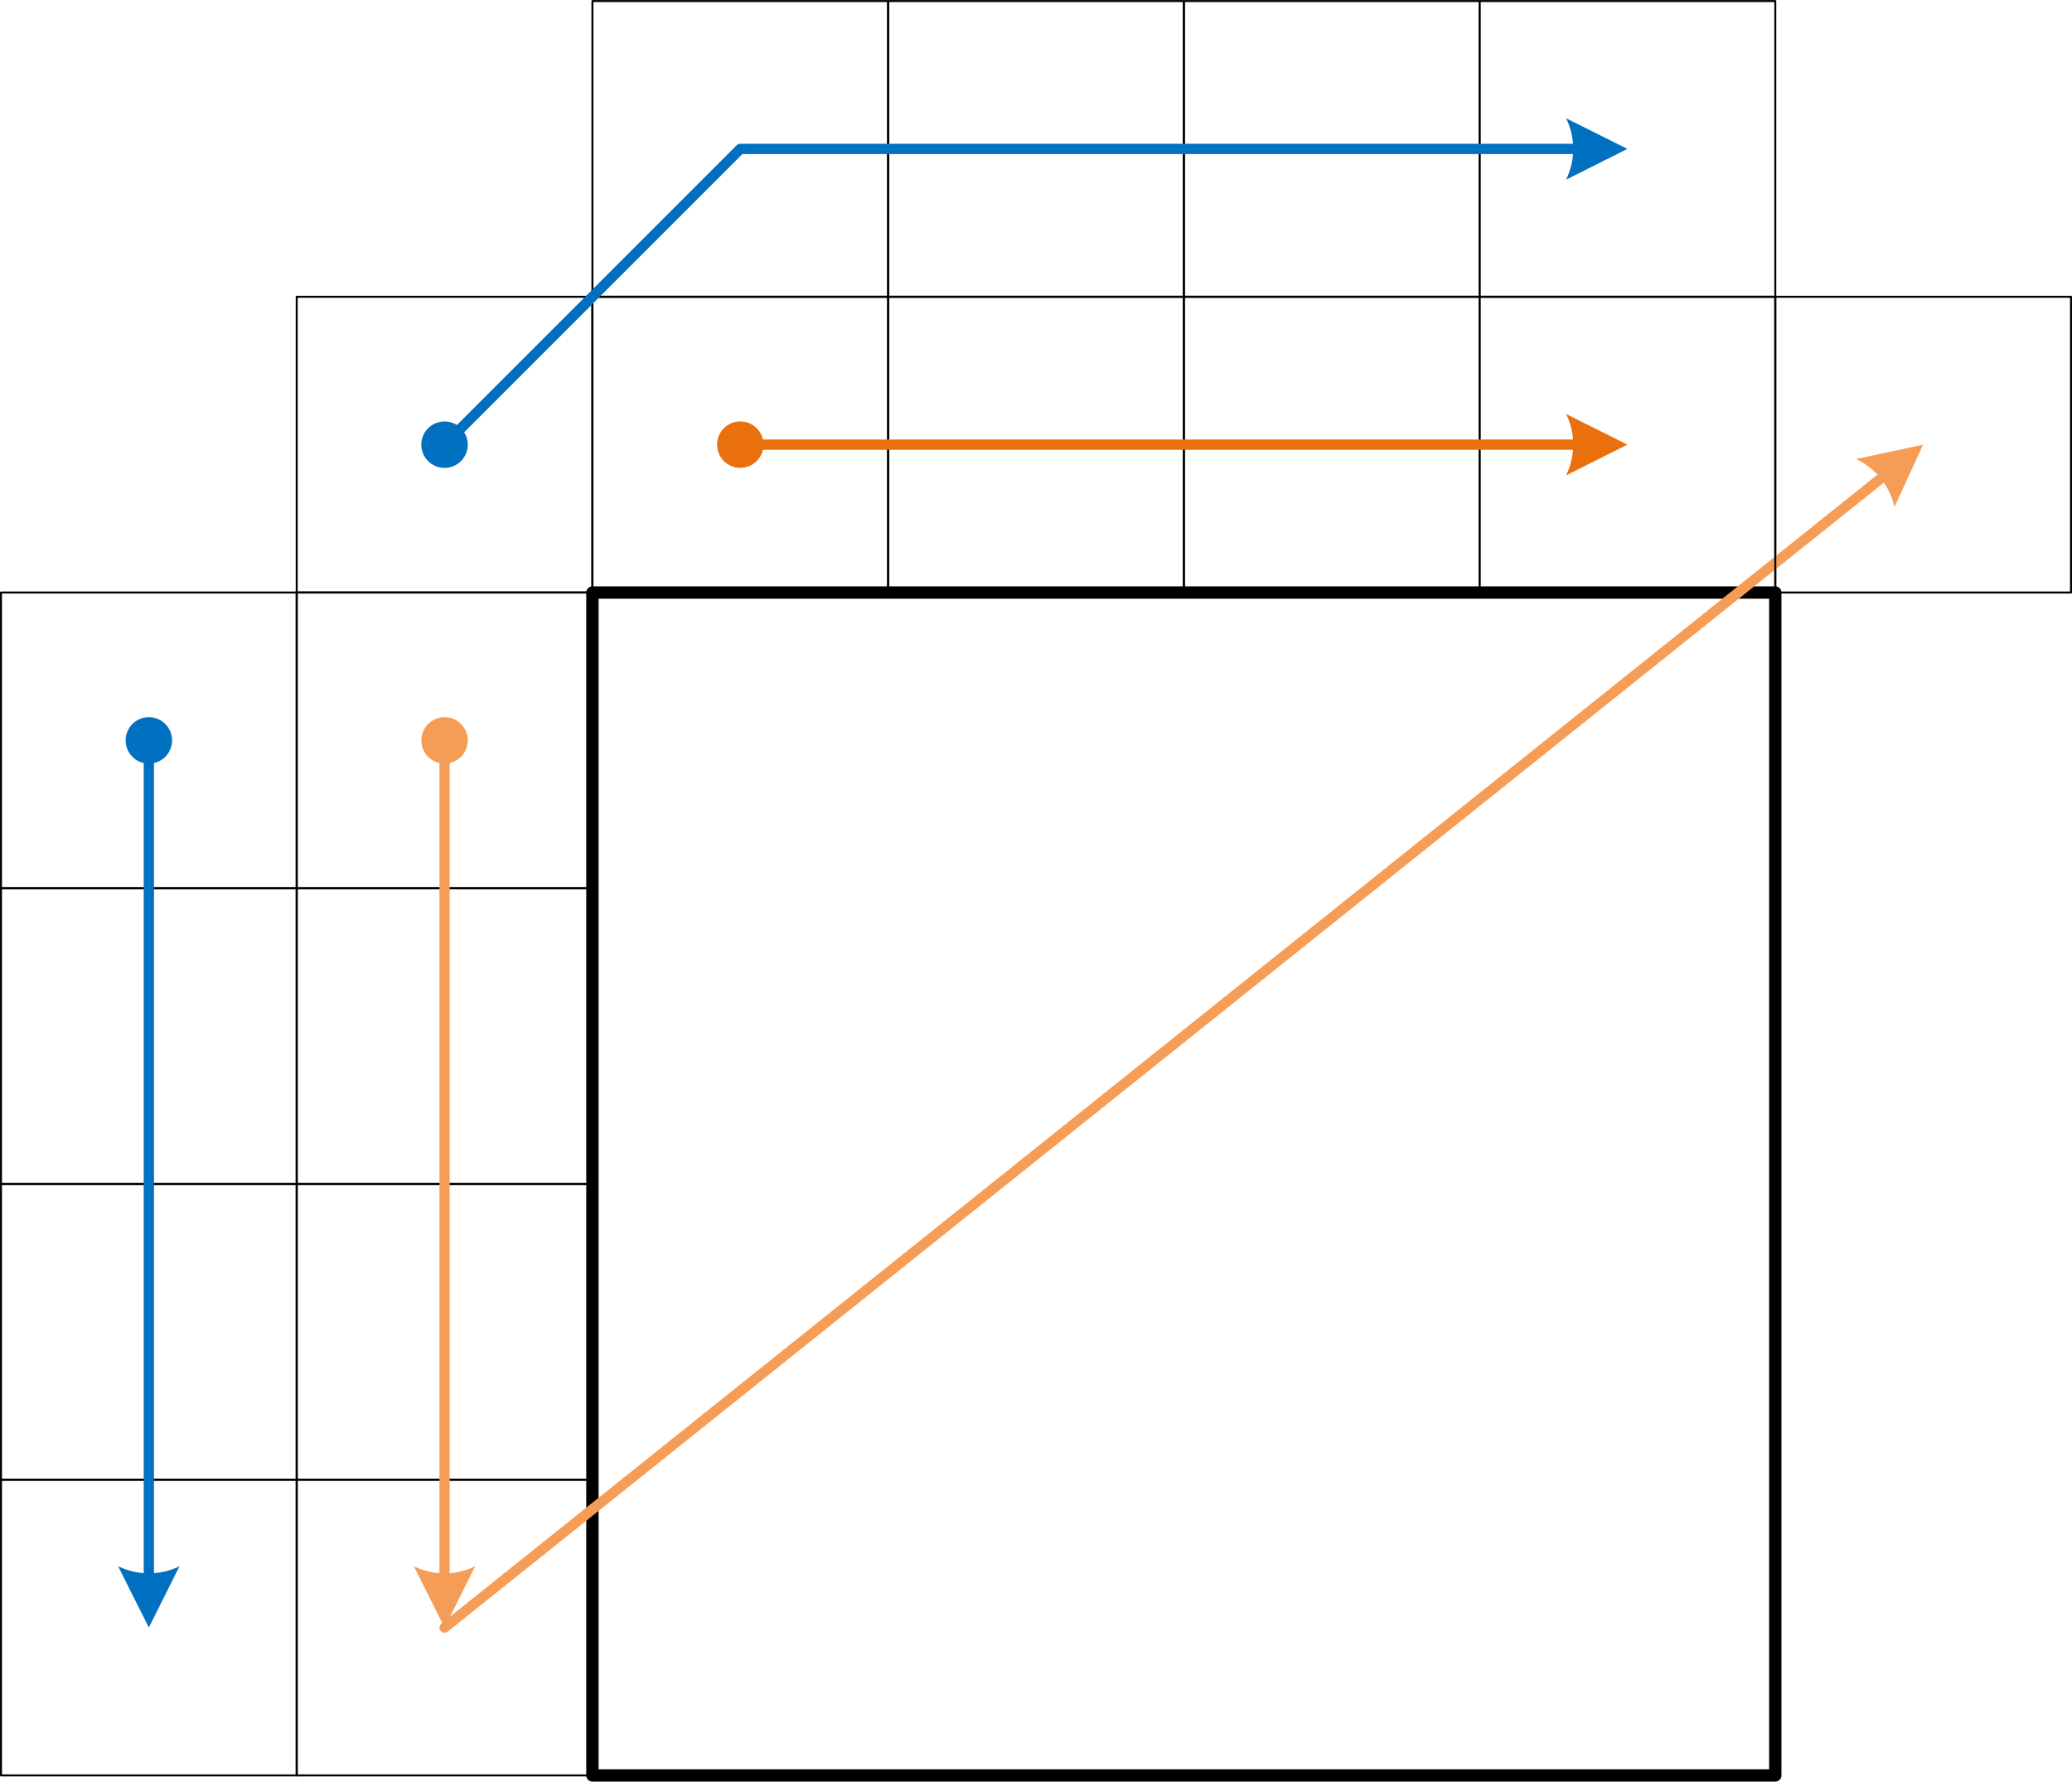
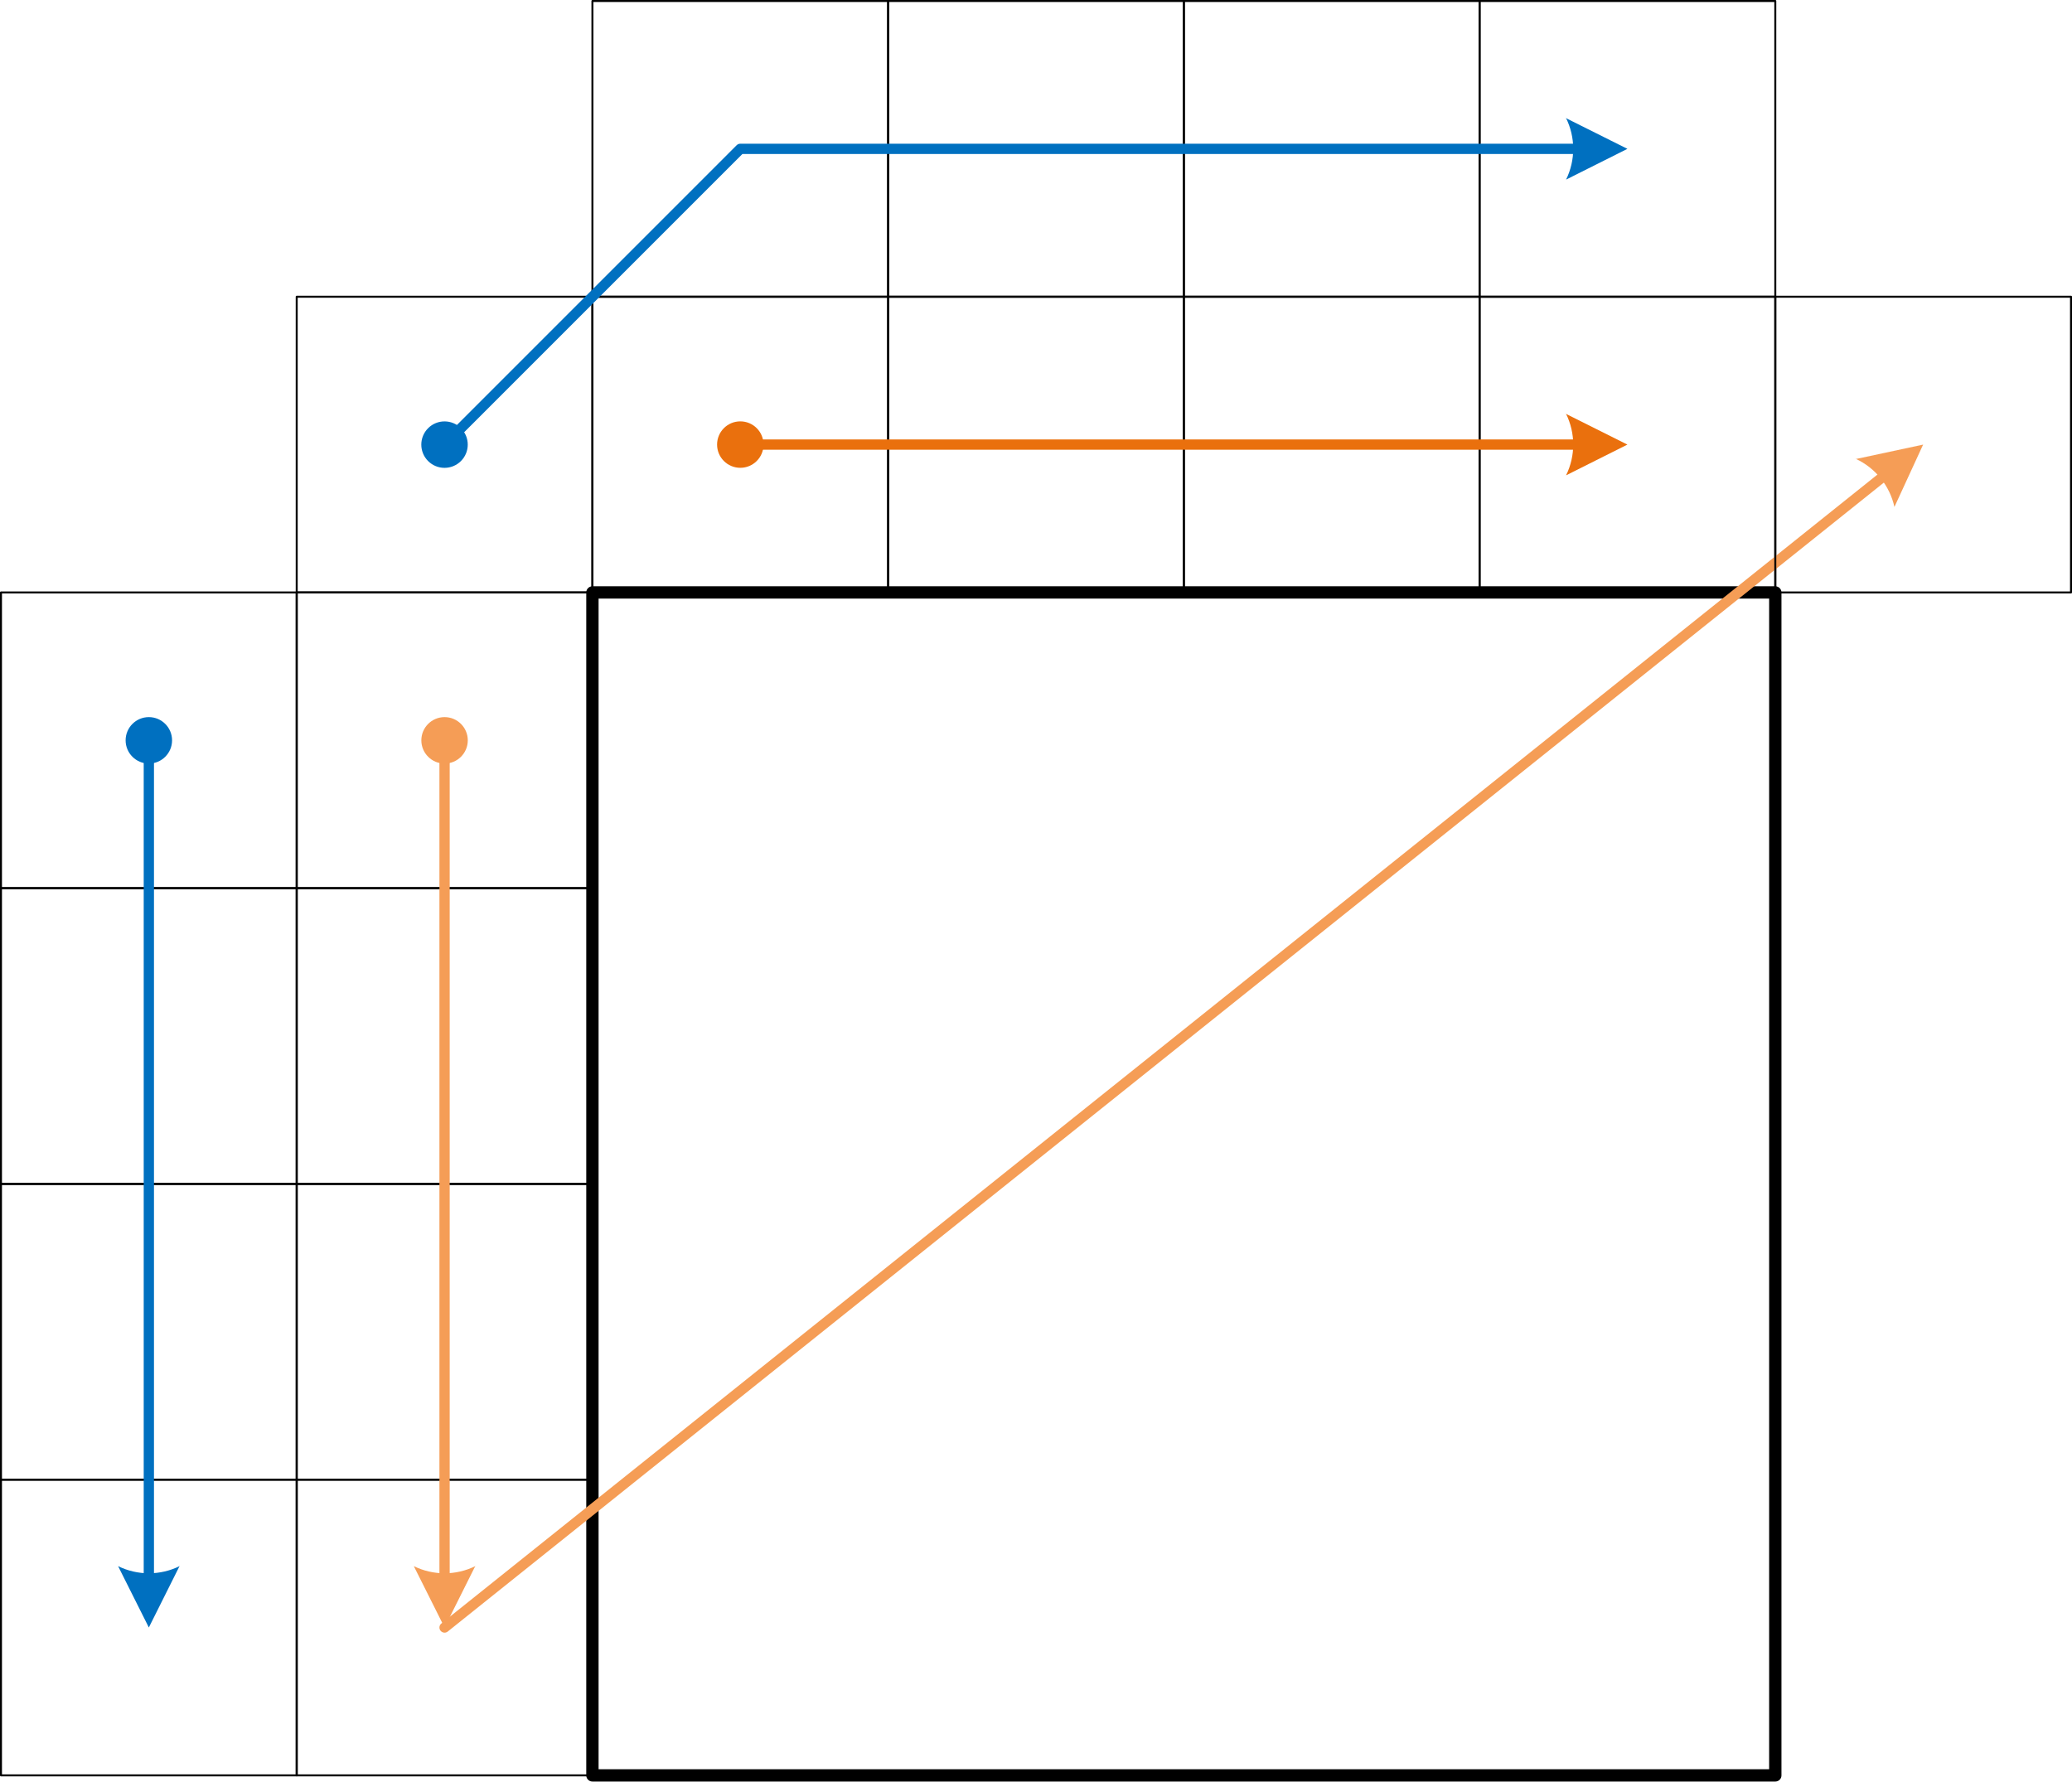
- <svg xmlns="http://www.w3.org/2000/svg" xmlns:ns1="http://schemas.microsoft.com/visio/2003/SVGExtensions/" xmlns:xlink="http://www.w3.org/1999/xlink" width="3.503in" height="3.012in" viewBox="0 0 252.24 216.87" xml:space="preserve" color-interpolation-filters="sRGB" class="st10">
-   <ns1:documentProperties ns1:langID="1033" ns1:viewMarkup="false" />
-   <style type="text/css">
- 	
- 		.st1 {fill:none;stroke:#000000;stroke-linecap:round;stroke-linejoin:round;stroke-width:1.5}
- 		.st2 {fill:none;stroke:#000000;stroke-linecap:round;stroke-linejoin:round;stroke-width:0.24}
- 		.st3 {marker-end:url(#mrkr5-45);marker-start:url(#mrkr10-43);stroke:#ea700d;stroke-linecap:round;stroke-linejoin:round;stroke-width:1.25}
- 		.st4 {fill:#ea700d;fill-opacity:1;stroke:#ea700d;stroke-opacity:1;stroke-width:0.332}
- 		.st5 {marker-end:url(#mrkr5-54);marker-start:url(#mrkr10-52);stroke:#f59d56;stroke-linecap:round;stroke-linejoin:round;stroke-width:1.25}
- 		.st6 {fill:#f59d56;fill-opacity:1;stroke:#f59d56;stroke-opacity:1;stroke-width:0.332}
- 		.st7 {marker-end:url(#mrkr5-54);stroke:#f59d56;stroke-linecap:round;stroke-linejoin:round;stroke-width:1.25}
- 		.st8 {marker-end:url(#mrkr5-70);marker-start:url(#mrkr10-68);stroke:#0070c0;stroke-linecap:round;stroke-linejoin:round;stroke-width:1.25}
- 		.st9 {fill:#0070c0;fill-opacity:1;stroke:#0070c0;stroke-opacity:1;stroke-width:0.332}
- 		.st10 {fill:none;fill-rule:evenodd;font-size:12px;overflow:visible;stroke-linecap:square;stroke-miterlimit:3}
- 	
- 	</style>
+ <svg xmlns="http://www.w3.org/2000/svg" xmlns:xlink="http://www.w3.org/1999/xlink" width="336.32" height="289.16" class="st10" color-interpolation-filters="sRGB" viewBox="0 0 252.24 216.87" xml:space="preserve">
+   <style type="text/css">.st1,.st2{fill:none;stroke:#000;stroke-linecap:round;stroke-linejoin:round;stroke-width:1.5}.st2{stroke-width:.24}.st3,.st4{stroke:#ea700d}.st3{marker-end:url(#mrkr5-45);marker-start:url(#mrkr10-43);stroke-linecap:round;stroke-linejoin:round;stroke-width:1.25}.st4{fill:#ea700d;fill-opacity:1;stroke-opacity:1;stroke-width:.332}.st5{marker-end:url(#mrkr5-54);marker-start:url(#mrkr10-52);stroke-linecap:round;stroke-linejoin:round;stroke-width:1.25}.st5,.st6,.st7{stroke:#f59d56}.st6{fill:#f59d56;fill-opacity:1;stroke-opacity:1;stroke-width:.332}.st7{marker-end:url(#mrkr5-54);stroke-linecap:round;stroke-linejoin:round;stroke-width:1.25}.st8,.st9{stroke:#0070c0}.st8{marker-end:url(#mrkr5-70);marker-start:url(#mrkr10-68);stroke-linecap:round;stroke-linejoin:round;stroke-width:1.25}.st9{fill:#0070c0;fill-opacity:1;stroke-opacity:1;stroke-width:.332}.st10{fill:none;fill-rule:evenodd;font-size:12px;overflow:visible;stroke-linecap:square;stroke-miterlimit:3}</style>
  <defs id="Markers">
    <g id="lend10">
-       <path d="M 0 0.75 C -0.414 0.75 -0.75 0.414 -0.75 0 -0.75 -0.414 -0.414 -0.75 0 -0.75 0.414 -0.75 0.75 -0.414 0.75 0 0.75 0.414 0.414 0.75 0 0.75 Z " style="stroke:none" />
+       <path d="M 0 0.75 C -0.414 0.75 -0.75 0.414 -0.75 0 -0.75 -0.414 -0.414 -0.75 0 -0.75 0.414 -0.75 0.75 -0.414 0.75 0 0.75 0.414 0.414 0.75 0 0.75 Z" style="stroke:none" />
    </g>
-     <marker id="mrkr10-43" class="st4" ns1:arrowType="10" ns1:arrowSize="2" ns1:setback="1.974" refX="1.974" orient="auto" markerUnits="strokeWidth" overflow="visible">
-       <use xlink:href="#lend10" transform="scale(3.016) " />
+     <marker id="mrkr10-43" class="st4" markerUnits="strokeWidth" orient="auto" overflow="visible" refX="1.974">
+       <use transform="scale(3.016)" xlink:href="#lend10" />
    </marker>
    <g id="lend5">
-       <path d="M 2 1 L 0 0 L 1.981 -0.993 C 1.672 -0.365 1.673 0.373 1.985 1 " style="stroke:none" />
+       <path d="M 2 1 L 0 0 L 1.981 -0.993 C 1.672 -0.365 1.673 0.373 1.985 1" style="stroke:none" />
    </g>
-     <marker id="mrkr5-45" class="st4" ns1:arrowType="5" ns1:arrowSize="2" ns1:setback="5.278" refX="-5.278" orient="auto" markerUnits="strokeWidth" overflow="visible">
-       <use xlink:href="#lend5" transform="scale(-3.016,-3.016) " />
+     <marker id="mrkr5-45" class="st4" markerUnits="strokeWidth" orient="auto" overflow="visible" refX="-5.278">
+       <use transform="scale(-3.016,-3.016)" xlink:href="#lend5" />
    </marker>
-     <marker id="mrkr10-52" class="st6" ns1:arrowType="10" ns1:arrowSize="2" ns1:setback="1.974" refX="1.974" orient="auto" markerUnits="strokeWidth" overflow="visible">
-       <use xlink:href="#lend10" transform="scale(3.016) " />
+     <marker id="mrkr10-52" class="st6" markerUnits="strokeWidth" orient="auto" overflow="visible" refX="1.974">
+       <use transform="scale(3.016)" xlink:href="#lend10" />
    </marker>
-     <marker id="mrkr5-54" class="st6" ns1:arrowType="5" ns1:arrowSize="2" ns1:setback="5.278" refX="-5.278" orient="auto" markerUnits="strokeWidth" overflow="visible">
-       <use xlink:href="#lend5" transform="scale(-3.016,-3.016) " />
+     <marker id="mrkr5-54" class="st6" markerUnits="strokeWidth" orient="auto" overflow="visible" refX="-5.278">
+       <use transform="scale(-3.016,-3.016)" xlink:href="#lend5" />
    </marker>
-     <marker id="mrkr10-68" class="st9" ns1:arrowType="10" ns1:arrowSize="2" ns1:setback="1.974" refX="1.974" orient="auto" markerUnits="strokeWidth" overflow="visible">
-       <use xlink:href="#lend10" transform="scale(3.016) " />
+     <marker id="mrkr10-68" class="st9" markerUnits="strokeWidth" orient="auto" overflow="visible" refX="1.974">
+       <use transform="scale(3.016)" xlink:href="#lend10" />
    </marker>
-     <marker id="mrkr5-70" class="st9" ns1:arrowType="5" ns1:arrowSize="2" ns1:setback="5.278" refX="-5.278" orient="auto" markerUnits="strokeWidth" overflow="visible">
-       <use xlink:href="#lend5" transform="scale(-3.016,-3.016) " />
+     <marker id="mrkr5-70" class="st9" markerUnits="strokeWidth" orient="auto" overflow="visible" refX="-5.278">
+       <use transform="scale(-3.016,-3.016)" xlink:href="#lend5" />
    </marker>
  </defs>
-   <g ns1:mID="0" ns1:index="1" ns1:groupContext="foregroundPage">
-     <ns1:pageProperties ns1:drawingScale="1" ns1:pageScale="1" ns1:drawingUnits="19" ns1:shadowOffsetX="9" ns1:shadowOffsetY="-9" />
-     <g id="shape33-1" ns1:mID="33" ns1:groupContext="shape" transform="translate(72.12,-0.75)">
-       <ns1:userDefs>
-         <ns1:ud ns1:nameU="visVersion" ns1:val="VT0(15):26" />
-       </ns1:userDefs>
-       <rect x="0" y="72.87" width="144" height="144" class="st1" />
+   <g>
+     <g id="shape33-1" transform="translate(72.12,-0.75)">
+       <rect width="144" height="144" x="0" y="72.87" class="st1" />
    </g>
-     <g id="shape38-3" ns1:mID="38" ns1:groupContext="shape" transform="translate(72.12,-144.75)">
-       <ns1:userDefs>
-         <ns1:ud ns1:nameU="visVersion" ns1:val="VT0(15):26" />
-       </ns1:userDefs>
-       <rect x="0" y="180.87" width="36" height="36" class="st2" />
+     <g id="shape38-3" transform="translate(72.12,-144.75)">
+       <rect width="36" height="36" x="0" y="180.87" class="st2" />
    </g>
-     <g id="shape39-5" ns1:mID="39" ns1:groupContext="shape" transform="translate(108.12,-144.75)">
-       <ns1:userDefs>
-         <ns1:ud ns1:nameU="visVersion" ns1:val="VT0(15):26" />
-       </ns1:userDefs>
-       <rect x="0" y="180.87" width="36" height="36" class="st2" />
+     <g id="shape39-5" transform="translate(108.12,-144.75)">
+       <rect width="36" height="36" x="0" y="180.87" class="st2" />
    </g>
-     <g id="shape40-7" ns1:mID="40" ns1:groupContext="shape" transform="translate(144.12,-144.75)">
-       <ns1:userDefs>
-         <ns1:ud ns1:nameU="visVersion" ns1:val="VT0(15):26" />
-       </ns1:userDefs>
-       <rect x="0" y="180.87" width="36" height="36" class="st2" />
+     <g id="shape40-7" transform="translate(144.12,-144.75)">
+       <rect width="36" height="36" x="0" y="180.87" class="st2" />
    </g>
-     <g id="shape41-9" ns1:mID="41" ns1:groupContext="shape" transform="translate(180.12,-144.75)">
-       <ns1:userDefs>
-         <ns1:ud ns1:nameU="visVersion" ns1:val="VT0(15):26" />
-       </ns1:userDefs>
-       <rect x="0" y="180.87" width="36" height="36" class="st2" />
+     <g id="shape41-9" transform="translate(180.12,-144.75)">
+       <rect width="36" height="36" x="0" y="180.87" class="st2" />
    </g>
-     <g id="shape42-11" ns1:mID="42" ns1:groupContext="shape" transform="translate(36.12,-108.75)">
-       <ns1:userDefs>
-         <ns1:ud ns1:nameU="visVersion" ns1:val="VT0(15):26" />
-       </ns1:userDefs>
-       <rect x="0" y="180.87" width="36" height="36" class="st2" />
+     <g id="shape42-11" transform="translate(36.12,-108.75)">
+       <rect width="36" height="36" x="0" y="180.87" class="st2" />
    </g>
-     <g id="shape43-13" ns1:mID="43" ns1:groupContext="shape" transform="translate(36.12,-72.75)">
-       <ns1:userDefs>
-         <ns1:ud ns1:nameU="visVersion" ns1:val="VT0(15):26" />
-       </ns1:userDefs>
-       <rect x="0" y="180.87" width="36" height="36" class="st2" />
+     <g id="shape43-13" transform="translate(36.12,-72.75)">
+       <rect width="36" height="36" x="0" y="180.87" class="st2" />
    </g>
-     <g id="shape44-15" ns1:mID="44" ns1:groupContext="shape" transform="translate(36.12,-36.75)">
-       <ns1:userDefs>
-         <ns1:ud ns1:nameU="visVersion" ns1:val="VT0(15):26" />
-       </ns1:userDefs>
-       <rect x="0" y="180.87" width="36" height="36" class="st2" />
+     <g id="shape44-15" transform="translate(36.12,-36.75)">
+       <rect width="36" height="36" x="0" y="180.87" class="st2" />
    </g>
-     <g id="shape45-17" ns1:mID="45" ns1:groupContext="shape" transform="translate(36.12,-0.75)">
-       <ns1:userDefs>
-         <ns1:ud ns1:nameU="visVersion" ns1:val="VT0(15):26" />
-       </ns1:userDefs>
-       <rect x="0" y="180.87" width="36" height="36" class="st2" />
+     <g id="shape45-17" transform="translate(36.12,-0.75)">
+       <rect width="36" height="36" x="0" y="180.87" class="st2" />
    </g>
-     <g id="shape46-19" ns1:mID="46" ns1:groupContext="shape" transform="translate(0.12,-108.75)">
-       <ns1:userDefs>
-         <ns1:ud ns1:nameU="visVersion" ns1:val="VT0(15):26" />
-       </ns1:userDefs>
-       <rect x="0" y="180.87" width="36" height="36" class="st2" />
+     <g id="shape46-19" transform="translate(0.12,-108.75)">
+       <rect width="36" height="36" x="0" y="180.87" class="st2" />
    </g>
-     <g id="shape47-21" ns1:mID="47" ns1:groupContext="shape" transform="translate(0.12,-72.75)">
-       <ns1:userDefs>
-         <ns1:ud ns1:nameU="visVersion" ns1:val="VT0(15):26" />
-       </ns1:userDefs>
-       <rect x="0" y="180.87" width="36" height="36" class="st2" />
+     <g id="shape47-21" transform="translate(0.12,-72.75)">
+       <rect width="36" height="36" x="0" y="180.87" class="st2" />
    </g>
-     <g id="shape48-23" ns1:mID="48" ns1:groupContext="shape" transform="translate(0.120005,-36.75)">
-       <ns1:userDefs>
-         <ns1:ud ns1:nameU="visVersion" ns1:val="VT0(15):26" />
-       </ns1:userDefs>
-       <rect x="0" y="180.87" width="36" height="36" class="st2" />
+     <g id="shape48-23" transform="translate(0.120005,-36.75)">
+       <rect width="36" height="36" x="0" y="180.87" class="st2" />
    </g>
-     <g id="shape49-25" ns1:mID="49" ns1:groupContext="shape" transform="translate(0.120005,-0.75)">
-       <ns1:userDefs>
-         <ns1:ud ns1:nameU="visVersion" ns1:val="VT0(15):26" />
-       </ns1:userDefs>
-       <rect x="0" y="180.87" width="36" height="36" class="st2" />
+     <g id="shape49-25" transform="translate(0.120005,-0.75)">
+       <rect width="36" height="36" x="0" y="180.87" class="st2" />
    </g>
-     <g id="shape50-27" ns1:mID="50" ns1:groupContext="shape" transform="translate(72.12,-180.75)">
-       <ns1:userDefs>
-         <ns1:ud ns1:nameU="visVersion" ns1:val="VT0(15):26" />
-       </ns1:userDefs>
-       <rect x="0" y="180.87" width="36" height="36" class="st2" />
+     <g id="shape50-27" transform="translate(72.12,-180.75)">
+       <rect width="36" height="36" x="0" y="180.87" class="st2" />
    </g>
-     <g id="shape51-29" ns1:mID="51" ns1:groupContext="shape" transform="translate(108.12,-180.75)">
-       <ns1:userDefs>
-         <ns1:ud ns1:nameU="visVersion" ns1:val="VT0(15):26" />
-       </ns1:userDefs>
-       <rect x="0" y="180.87" width="36" height="36" class="st2" />
+     <g id="shape51-29" transform="translate(108.12,-180.75)">
+       <rect width="36" height="36" x="0" y="180.87" class="st2" />
    </g>
-     <g id="shape52-31" ns1:mID="52" ns1:groupContext="shape" transform="translate(144.12,-180.75)">
-       <ns1:userDefs>
-         <ns1:ud ns1:nameU="visVersion" ns1:val="VT0(15):26" />
-       </ns1:userDefs>
-       <rect x="0" y="180.87" width="36" height="36" class="st2" />
+     <g id="shape52-31" transform="translate(144.12,-180.75)">
+       <rect width="36" height="36" x="0" y="180.87" class="st2" />
    </g>
-     <g id="shape53-33" ns1:mID="53" ns1:groupContext="shape" transform="translate(180.12,-180.75)">
-       <ns1:userDefs>
-         <ns1:ud ns1:nameU="visVersion" ns1:val="VT0(15):26" />
-       </ns1:userDefs>
-       <rect x="0" y="180.87" width="36" height="36" class="st2" />
+     <g id="shape53-33" transform="translate(180.12,-180.75)">
+       <rect width="36" height="36" x="0" y="180.87" class="st2" />
    </g>
-     <g id="shape54-35" ns1:mID="54" ns1:groupContext="shape" transform="translate(36.12,-144.75)">
-       <ns1:userDefs>
-         <ns1:ud ns1:nameU="visVersion" ns1:val="VT0(15):26" />
-       </ns1:userDefs>
-       <rect x="0" y="180.87" width="36" height="36" class="st2" />
+     <g id="shape54-35" transform="translate(36.12,-144.75)">
+       <rect width="36" height="36" x="0" y="180.87" class="st2" />
    </g>
-     <g id="shape55-37" ns1:mID="55" ns1:groupContext="shape" transform="translate(90.12,-162.75)">
+     <g id="shape55-37" transform="translate(90.12,-162.75)">
      <path d="M2.47 216.87 L2.83 216.87 L101.4 216.87" class="st3" />
    </g>
-     <g id="shape56-46" ns1:mID="56" ns1:groupContext="shape" transform="translate(270.99,90.12) rotate(90)">
+     <g id="shape56-46" transform="translate(270.99,90.12) rotate(90)">
      <path d="M2.47 216.87 L2.83 216.87 L101.4 216.87" class="st5" />
    </g>
-     <g id="shape58-55" ns1:mID="58" ns1:groupContext="shape" transform="translate(-81.3576,28.773) rotate(-38.6598)">
+     <g id="shape58-55" transform="translate(-81.3576,28.773) rotate(-38.6598)">
      <path d="M0 216.87 L223.91 216.87" class="st7" />
    </g>
-     <g id="shape59-60" ns1:mID="59" ns1:groupContext="shape" transform="translate(216.12,-144.75)">
-       <ns1:userDefs>
-         <ns1:ud ns1:nameU="visVersion" ns1:val="VT0(15):26" />
-       </ns1:userDefs>
-       <rect x="0" y="180.87" width="36" height="36" class="st2" />
+     <g id="shape59-60" transform="translate(216.12,-144.75)">
+       <rect width="36" height="36" x="0" y="180.87" class="st2" />
    </g>
-     <g id="shape60-62" ns1:mID="60" ns1:groupContext="shape" transform="translate(54.12,-162.75)">
+     <g id="shape60-62" transform="translate(54.12,-162.75)">
      <path d="M1.74 215.13 L2 214.87 L36 180.87 L137.4 180.87" class="st8" />
    </g>
-     <g id="shape61-71" ns1:mID="61" ns1:groupContext="shape" transform="translate(234.99,90.12) rotate(90)">
+     <g id="shape61-71" transform="translate(234.99,90.12) rotate(90)">
      <path d="M2.47 216.87 L2.83 216.87 L101.4 216.87" class="st8" />
    </g>
  </g>
</svg>
